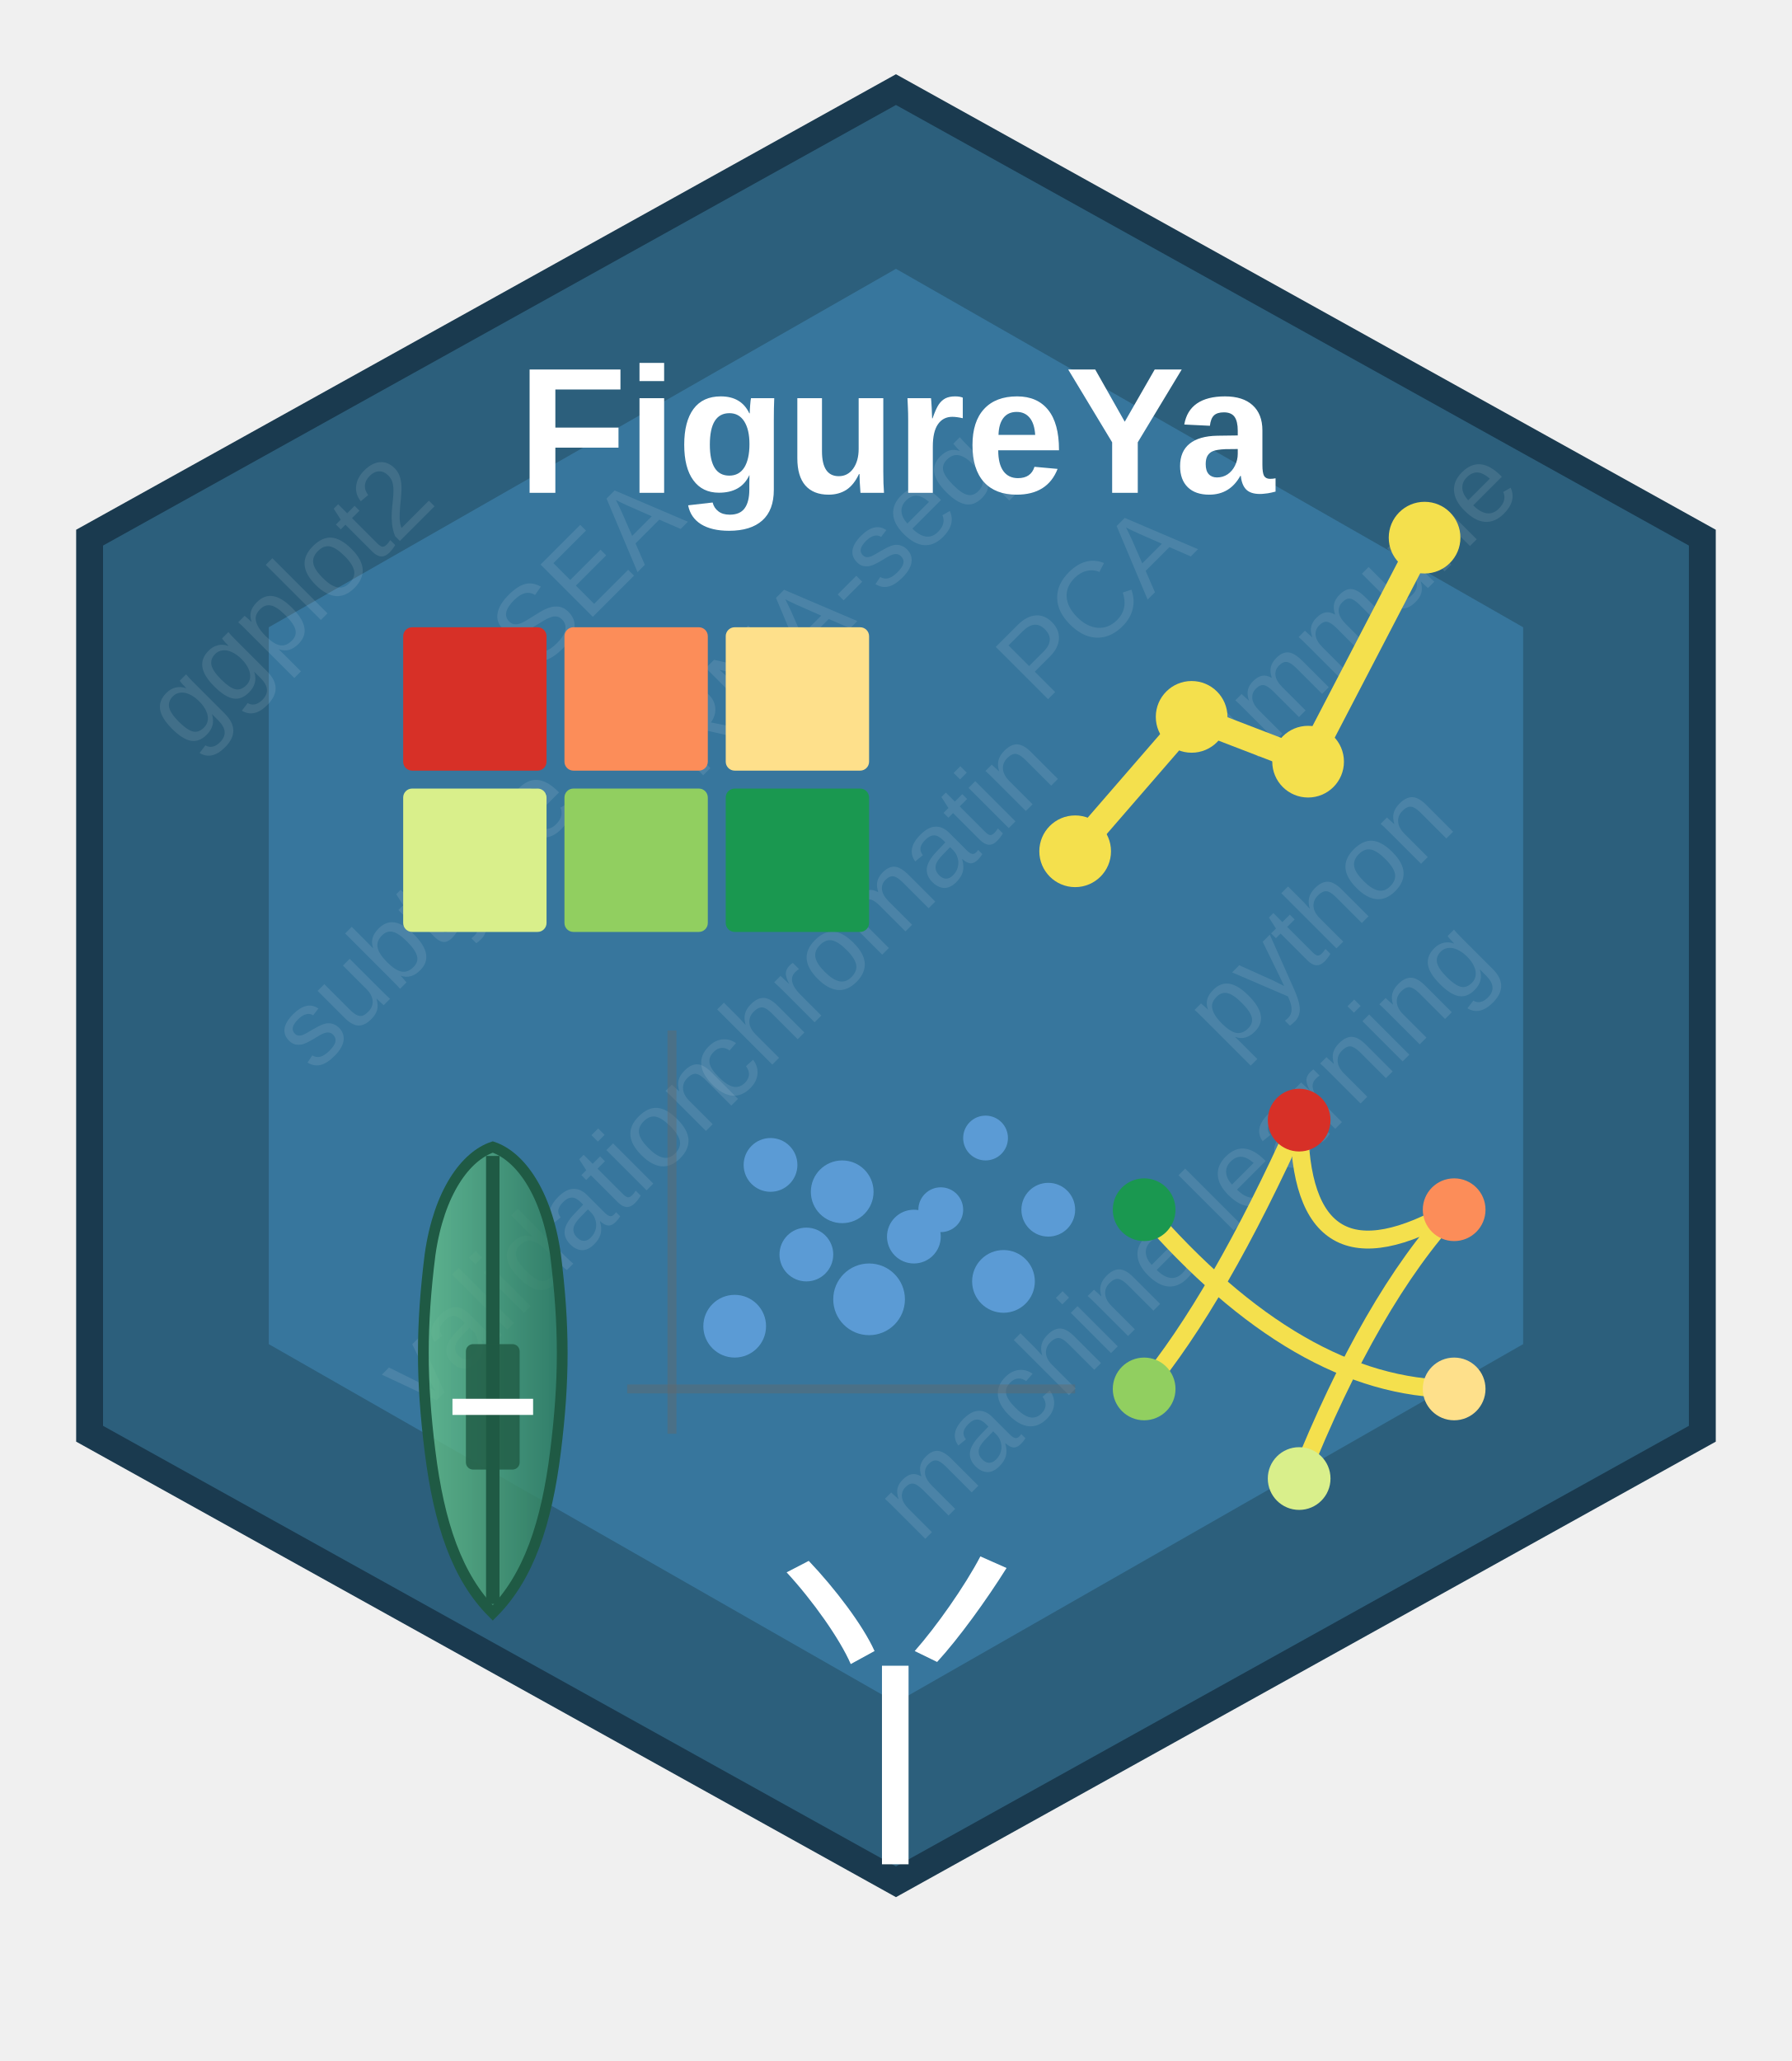
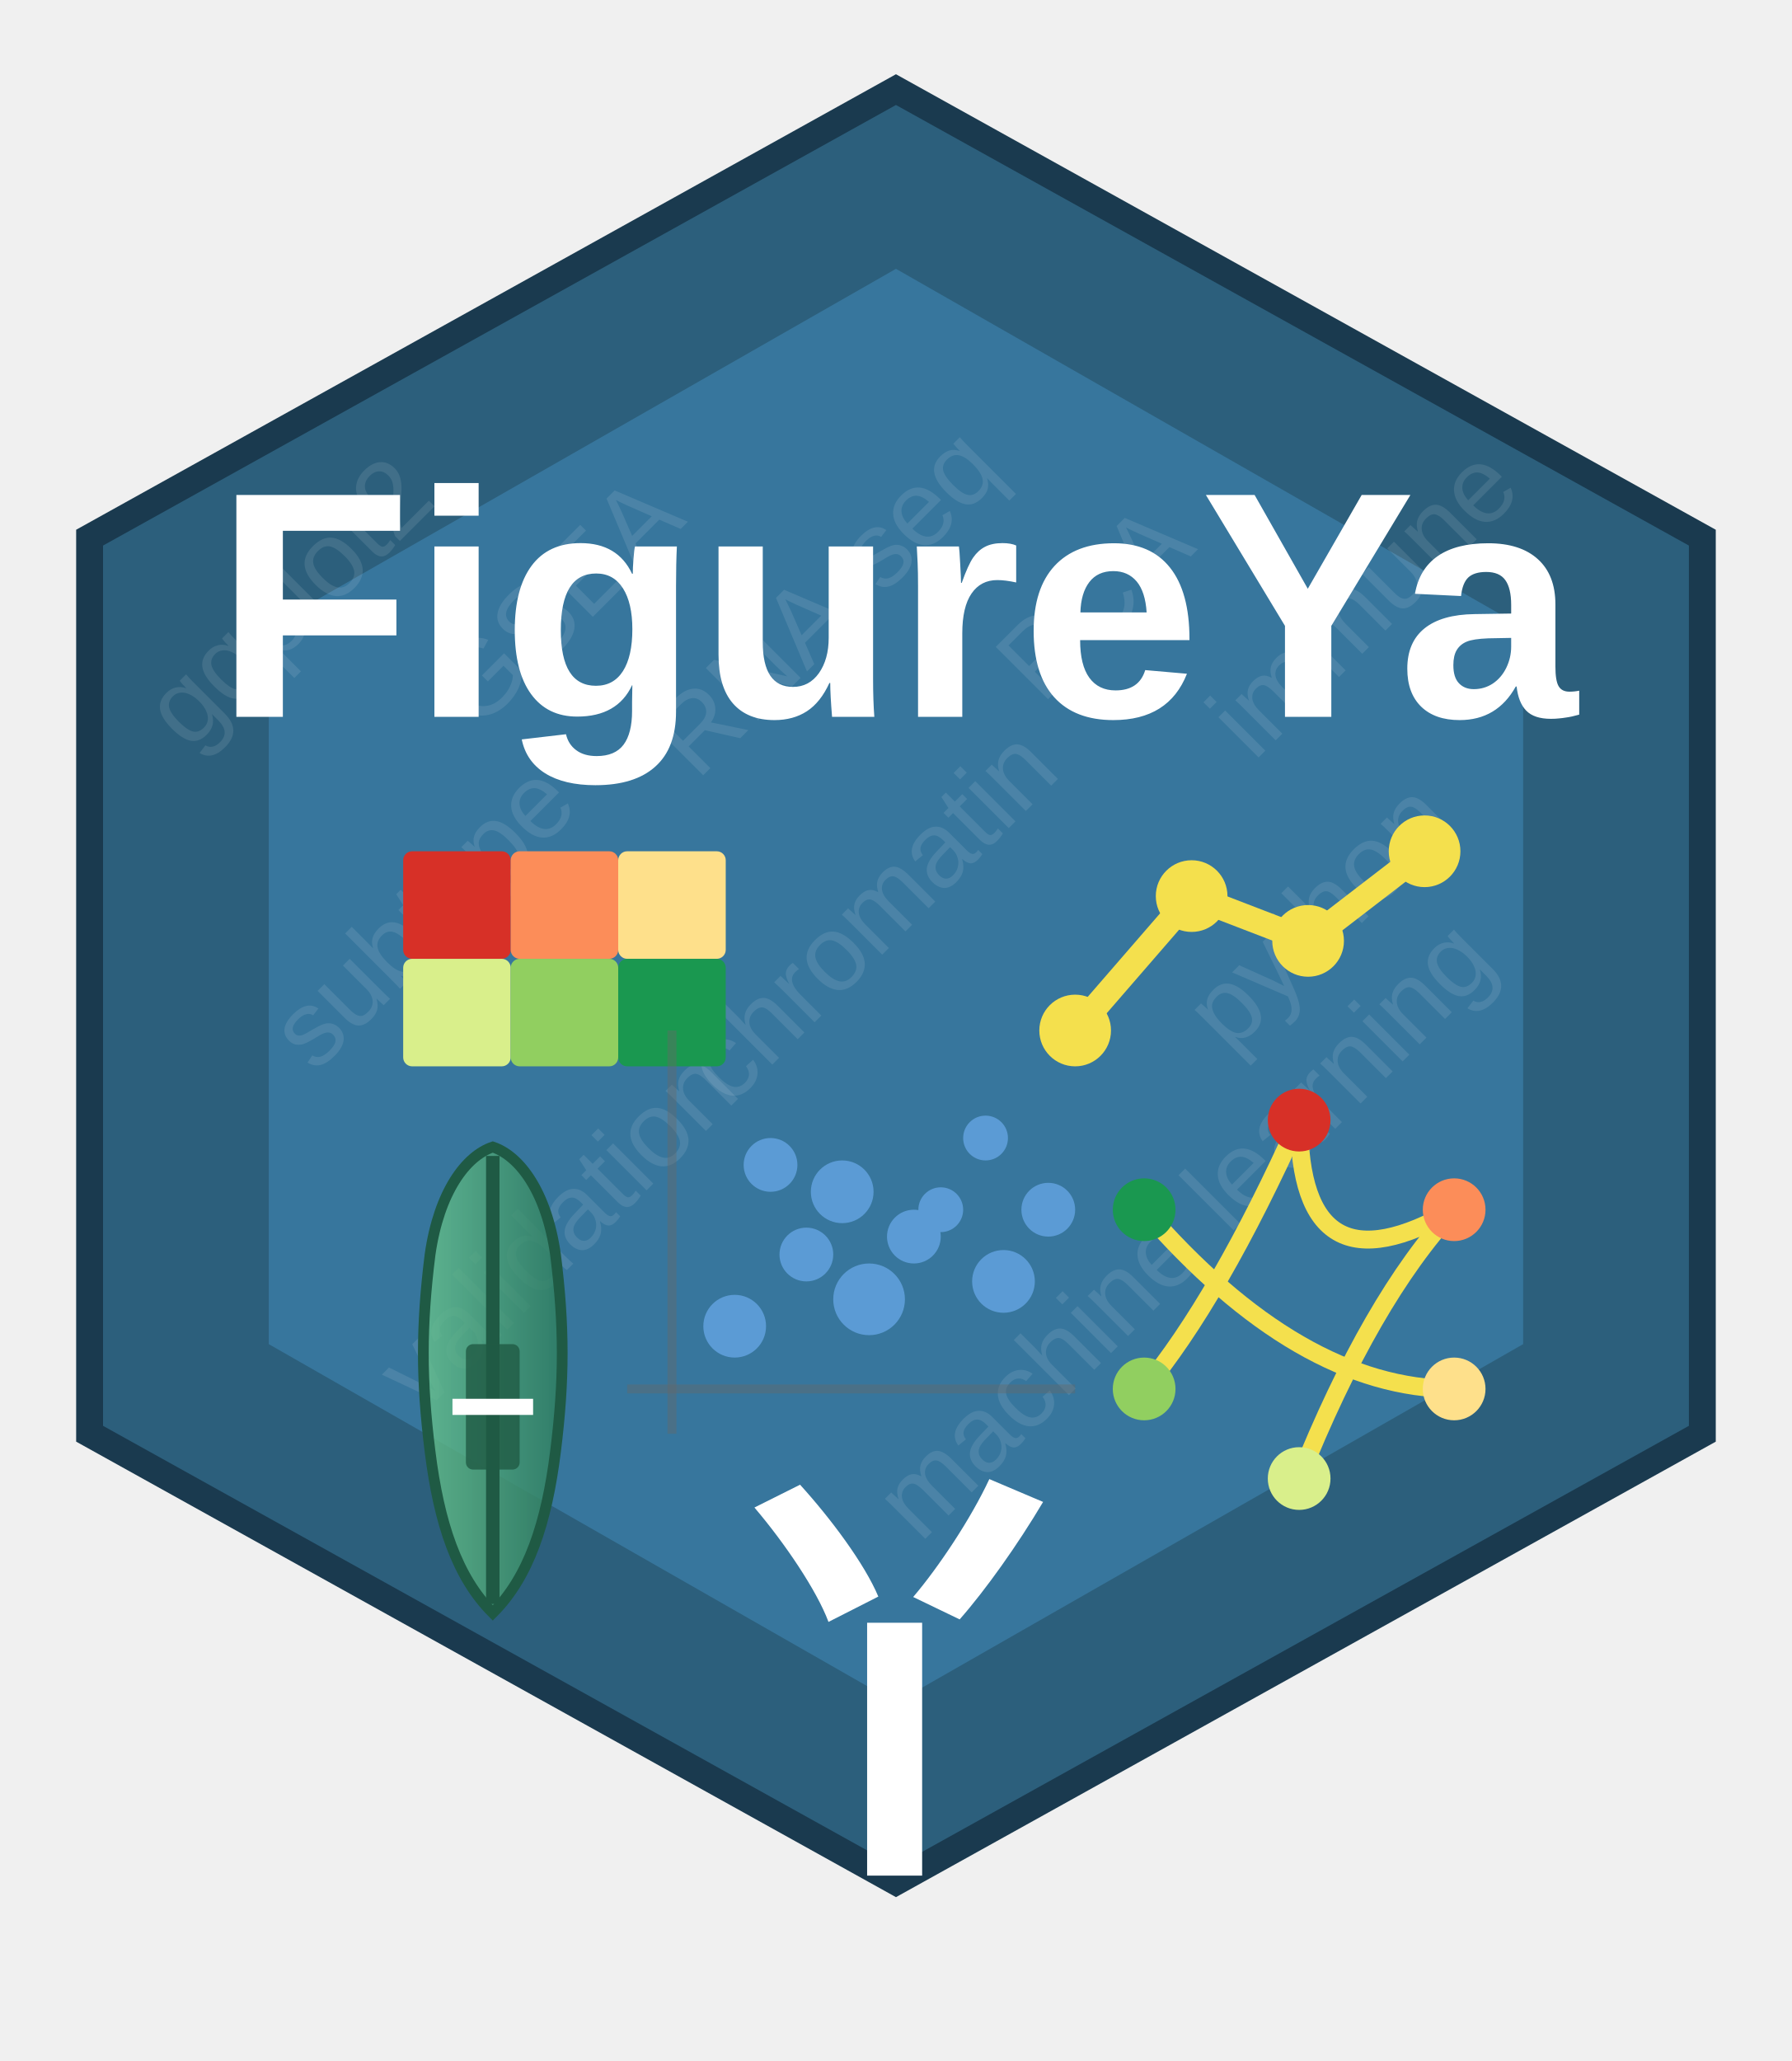
<svg xmlns="http://www.w3.org/2000/svg" width="200" height="230">
  <polygon points="100,10 190,60 190,160 100,210 10,160 10,60" fill="#2C5F7C" stroke="#1A3A4F" stroke-width="3" />
  <polygon points="100,30 170,70 170,150 100,190 30,150 30,70" fill="#3A7CA5" opacity="0.8" />
  <text x="35" y="70" font-family="Arial, sans-serif" font-size="12" font-weight="normal" fill="#FFFFFF" opacity="0.1" text-anchor="middle" transform="rotate(-45 35 70)">ggplot2</text>
  <text x="65" y="70" font-family="Arial, sans-serif" font-size="12" font-weight="normal" fill="#FFFFFF" opacity="0.1" text-anchor="middle" transform="rotate(-45 65 70)">GSEA</text>
  <text x="95" y="70" font-family="Arial, sans-serif" font-size="12" font-weight="normal" fill="#FFFFFF" opacity="0.1" text-anchor="middle" transform="rotate(-45 95 70)">RNA-seq</text>
  <text x="125" y="70" font-family="Arial, sans-serif" font-size="12" font-weight="normal" fill="#FFFFFF" opacity="0.1" text-anchor="middle" transform="rotate(-45 125 70)">PCA</text>
  <text x="155" y="70" font-family="Arial, sans-serif" font-size="12" font-weight="normal" fill="#FFFFFF" opacity="0.1" text-anchor="middle" transform="rotate(-45 155 70)">immune</text>
  <text x="50" y="105" font-family="Arial, sans-serif" font-size="12" font-weight="normal" fill="#FFFFFF" opacity="0.1" text-anchor="middle" transform="rotate(-45 50 105)">subtype</text>
  <text x="100" y="105" font-family="Arial, sans-serif" font-size="12" font-weight="normal" fill="#FFFFFF" opacity="0.1" text-anchor="middle" transform="rotate(-45 100 105)">chromatin</text>
  <text x="150" y="105" font-family="Arial, sans-serif" font-size="12" font-weight="normal" fill="#FFFFFF" opacity="0.1" text-anchor="middle" transform="rotate(-45 150 105)">python</text>
  <text x="65" y="140" font-family="Arial, sans-serif" font-size="12" font-weight="normal" fill="#FFFFFF" opacity="0.1" text-anchor="middle" transform="rotate(-45 65 140)">validation</text>
  <text x="135" y="140" font-family="Arial, sans-serif" font-size="12" font-weight="normal" fill="#FFFFFF" opacity="0.1" text-anchor="middle" transform="rotate(-45 135 140)">machine learning</text>
  <g id="heatmap">
-     <rect x="45" y="70" width="16" height="16" fill="#d73027" rx="1" />
-     <rect x="63" y="70" width="16" height="16" fill="#fc8d59" rx="1" />
-     <rect x="81" y="70" width="16" height="16" fill="#fee08b" rx="1" />
-     <rect x="45" y="88" width="16" height="16" fill="#d9ef8b" rx="1" />
-     <rect x="63" y="88" width="16" height="16" fill="#91cf60" rx="1" />
-     <rect x="81" y="88" width="16" height="16" fill="#1a9850" rx="1" />
+     <rect x="45" y="95" width="12" height="12" fill="#d73027" rx="1" />
+     <rect x="57" y="95" width="12" height="12" fill="#fc8d59" rx="1" />
+     <rect x="69" y="95" width="12" height="12" fill="#fee08b" rx="1" />
+     <rect x="45" y="107" width="12" height="12" fill="#d9ef8b" rx="1" />
+     <rect x="57" y="107" width="12" height="12" fill="#91cf60" rx="1" />
+     <rect x="69" y="107" width="12" height="12" fill="#1a9850" rx="1" />
  </g>
  <g id="linechart">
-     <polyline points="120,95 133,80 146,85 159,60" stroke="#F4E04D" stroke-width="2.8" fill="none" stroke-linecap="round" />
-     <circle cx="120" cy="95" r="4" fill="#F4E04D" />
-     <circle cx="133" cy="80" r="4" fill="#F4E04D" />
-     <circle cx="146" cy="85" r="4" fill="#F4E04D" />
-     <circle cx="159" cy="60" r="4" fill="#F4E04D" />
+     <polyline points="120,115 133,100 146,105 159,95" stroke="#F4E04D" stroke-width="2.8" fill="none" stroke-linecap="round" />
+     <circle cx="120" cy="115" r="4" fill="#F4E04D" />
+     <circle cx="133" cy="100" r="4" fill="#F4E04D" />
+     <circle cx="146" cy="105" r="4" fill="#F4E04D" />
+     <circle cx="159" cy="95" r="4" fill="#F4E04D" />
  </g>
  <g id="scatterplot">
    <line x1="75" y1="115" x2="75" y2="160" stroke="#666" stroke-width="1" opacity="0.4" />
    <line x1="70" y1="155" x2="120" y2="155" stroke="#666" stroke-width="1" opacity="0.4" />
    <circle cx="82" cy="148" r="3.5" fill="#5B9BD5" />
    <circle cx="90" cy="140" r="3" fill="#5B9BD5" />
    <circle cx="97" cy="145" r="4" fill="#5B9BD5" />
    <circle cx="105" cy="135" r="2.5" fill="#5B9BD5" />
    <circle cx="112" cy="143" r="3.5" fill="#5B9BD5" />
    <circle cx="86" cy="130" r="3" fill="#5B9BD5" />
    <circle cx="94" cy="133" r="3.5" fill="#5B9BD5" />
    <circle cx="102" cy="138" r="3" fill="#5B9BD5" />
    <circle cx="110" cy="127" r="2.5" fill="#5B9BD5" />
    <circle cx="117" cy="135" r="3" fill="#5B9BD5" />
  </g>
  <g id="violinplot">
    <defs>
      <linearGradient id="violinGrad" x1="0%" y1="0%" x2="100%" y2="0%">
        <stop offset="0%" style="stop-color:#66C18C;stop-opacity:0.8" />
        <stop offset="100%" style="stop-color:#2E7D5F;stop-opacity:0.85" />
      </linearGradient>
    </defs>
    <path d="M 55,180 C 51,176 49,170 48,162 C 47,154 47,148 48,140 C 49,133 52,129 55,128 C 58,129 61,133 62,140 C 63,148 63,154 62,162 C 61,170 59,176 55,180 Z" fill="url(#violinGrad)" stroke="#1F5A44" stroke-width="1.2" />
    <line x1="55" y1="129" x2="55" y2="179" stroke="#1F5A44" stroke-width="1.5" />
    <rect x="52" y="150" width="6" height="14" fill="#1F5A44" opacity="0.8" rx="0.8" />
    <line x1="50.5" y1="157" x2="59.5" y2="157" stroke="#FFFFFF" stroke-width="1.8" />
  </g>
  <g id="circularplot">
    <path d="M 145,125 Q 145,145 162.3,135" stroke="#F4E04D" stroke-width="2" fill="none" stroke-linecap="round" />
    <path d="M 162.3,135 Q 153,145 145,165" stroke="#F4E04D" stroke-width="2" fill="none" stroke-linecap="round" />
    <path d="M 145,125 Q 136,145 127.7,155" stroke="#F4E04D" stroke-width="2" fill="none" stroke-linecap="round" />
    <path d="M 162.3,155 Q 145,155 127.7,135" stroke="#F4E04D" stroke-width="2" fill="none" stroke-linecap="round" />
    <circle cx="145" cy="125" r="3.5" fill="#d73027" />
    <circle cx="162.3" cy="135" r="3.5" fill="#fc8d59" />
    <circle cx="162.3" cy="155" r="3.5" fill="#fee08b" />
    <circle cx="145" cy="165" r="3.5" fill="#d9ef8b" />
    <circle cx="127.7" cy="155" r="3.5" fill="#91cf60" />
    <circle cx="127.7" cy="135" r="3.5" fill="#1a9850" />
  </g>
-   <text x="100" y="55" font-family="Arial, sans-serif" font-size="20" font-weight="bold" fill="#FFFFFF" text-anchor="middle">FigureYa</text>
-   <text x="100" y="205" font-family="STYuanti-SC-Regular, Yuanti SC, PingFang SC, sans-serif" font-size="38" font-weight="normal" fill="#FFFFFF" text-anchor="middle">丫</text>
+   <text x="100" y="80" font-family="Arial, sans-serif" font-size="36" font-weight="bold" fill="#FFFFFF" text-anchor="middle">FigureYa</text>
+   <text x="100" y="205" font-family="-apple-system, BlinkMacSystemFont, 'Segoe UI', Roboto, Oxygen, Ubuntu, Cantarell, sans-serif" font-size="48" font-weight="bold" fill="#FFFFFF" text-anchor="middle">丫</text>
</svg>
